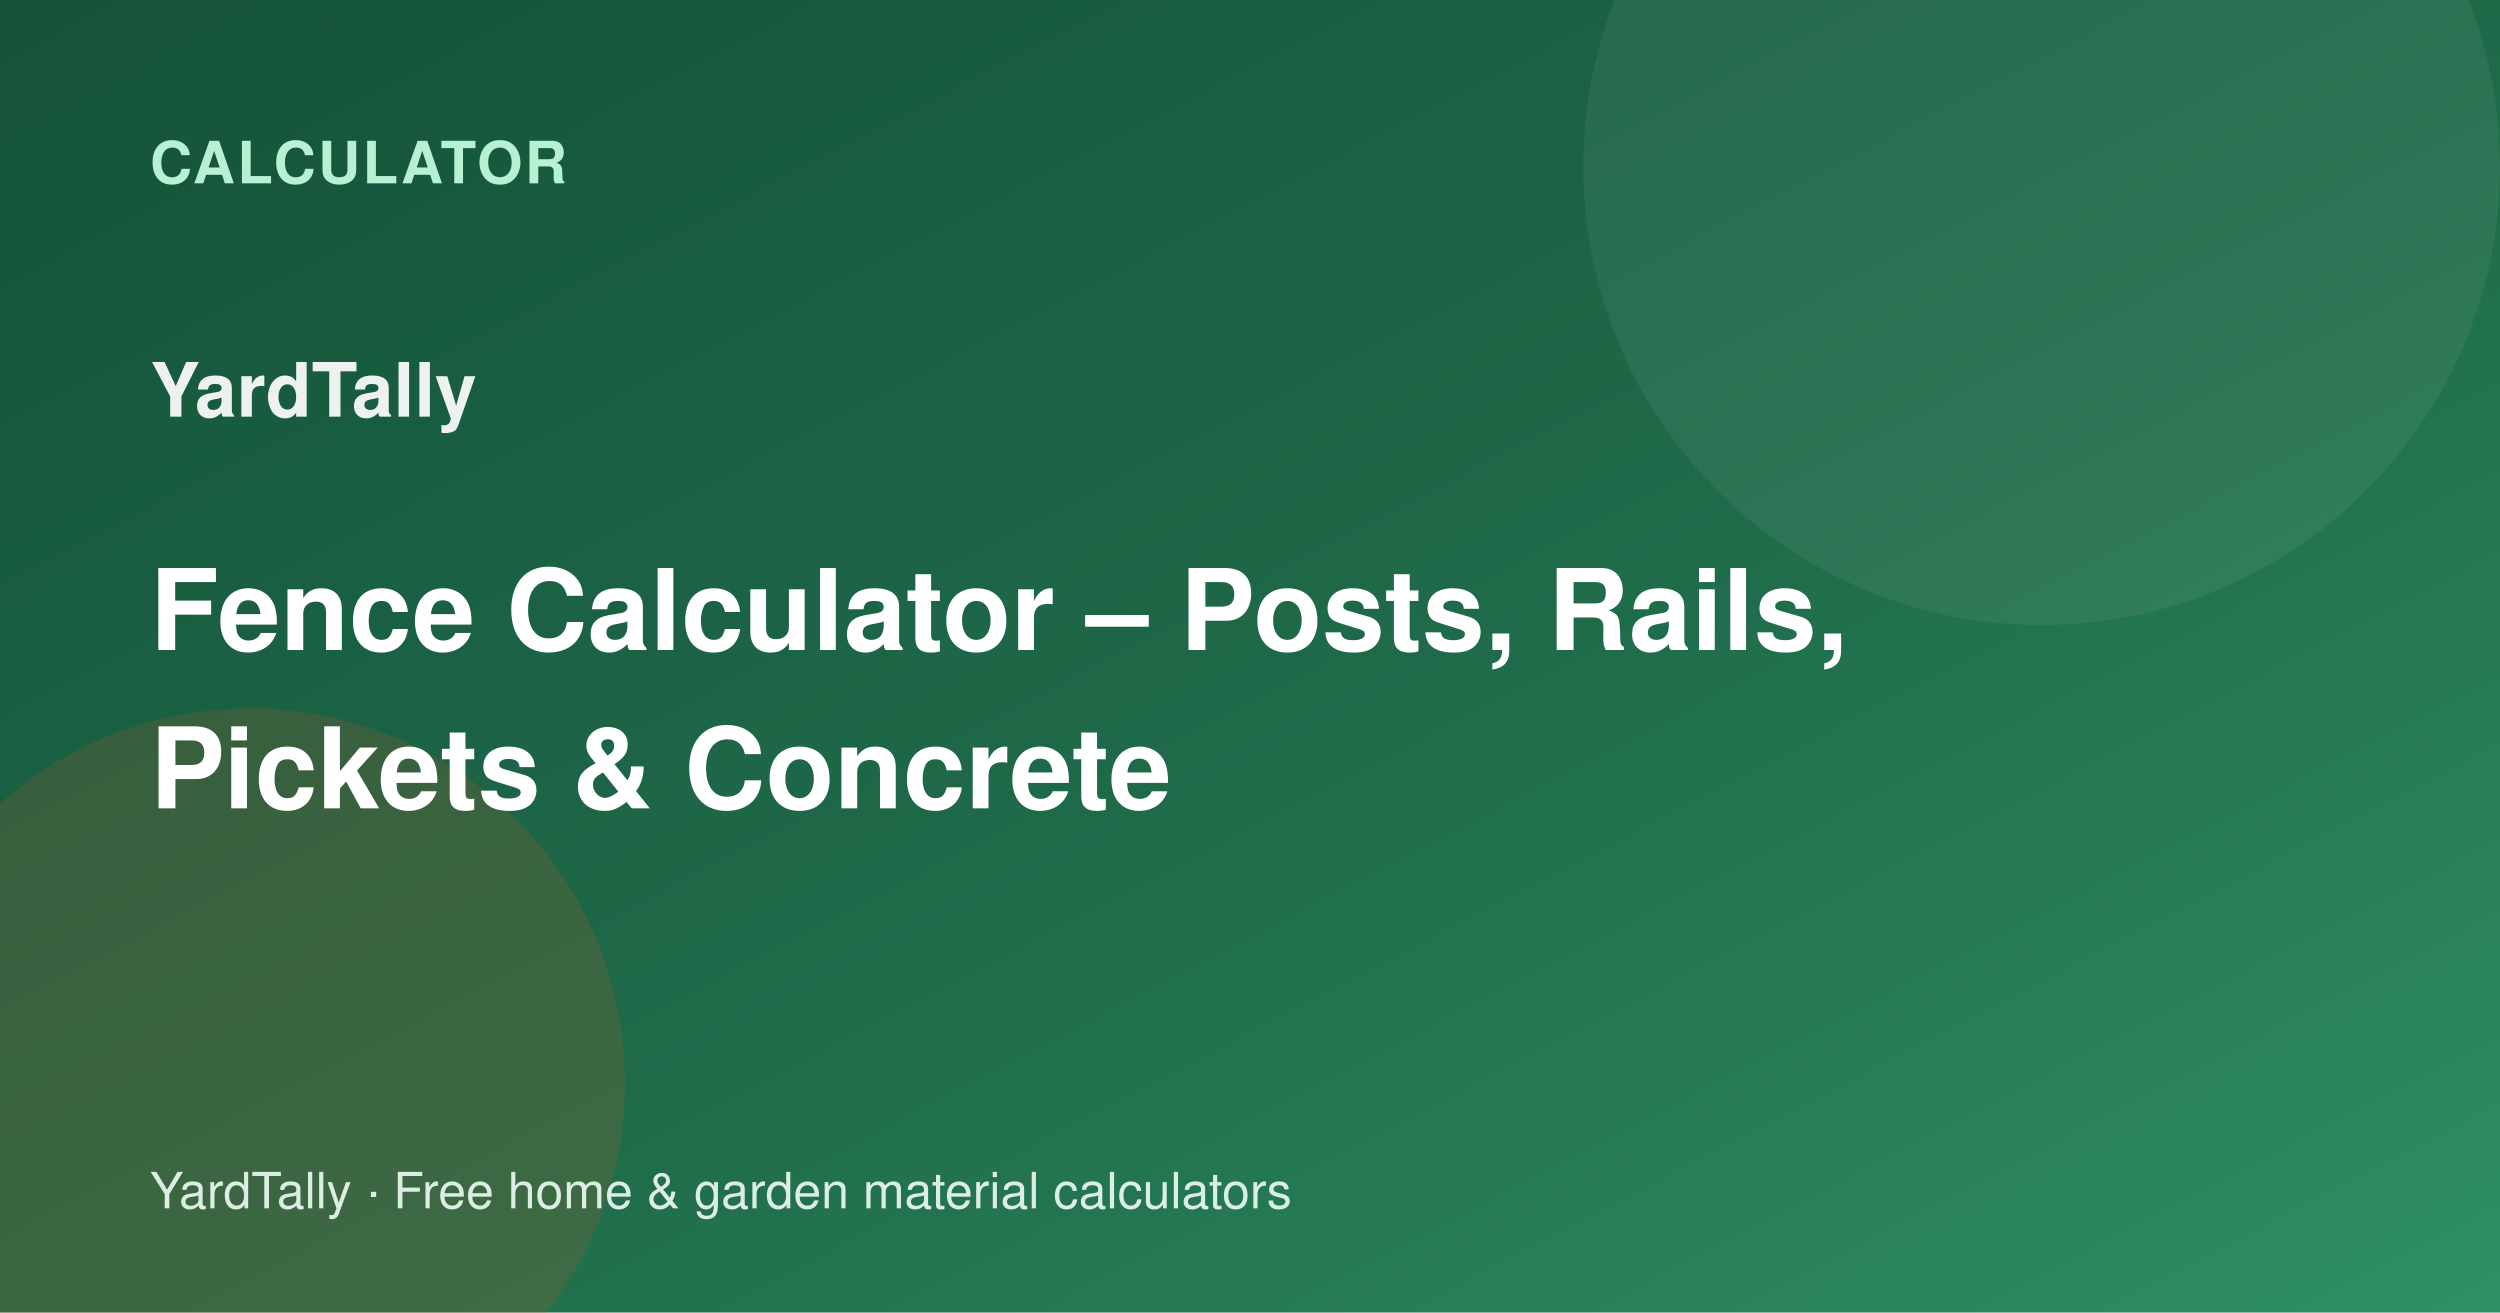
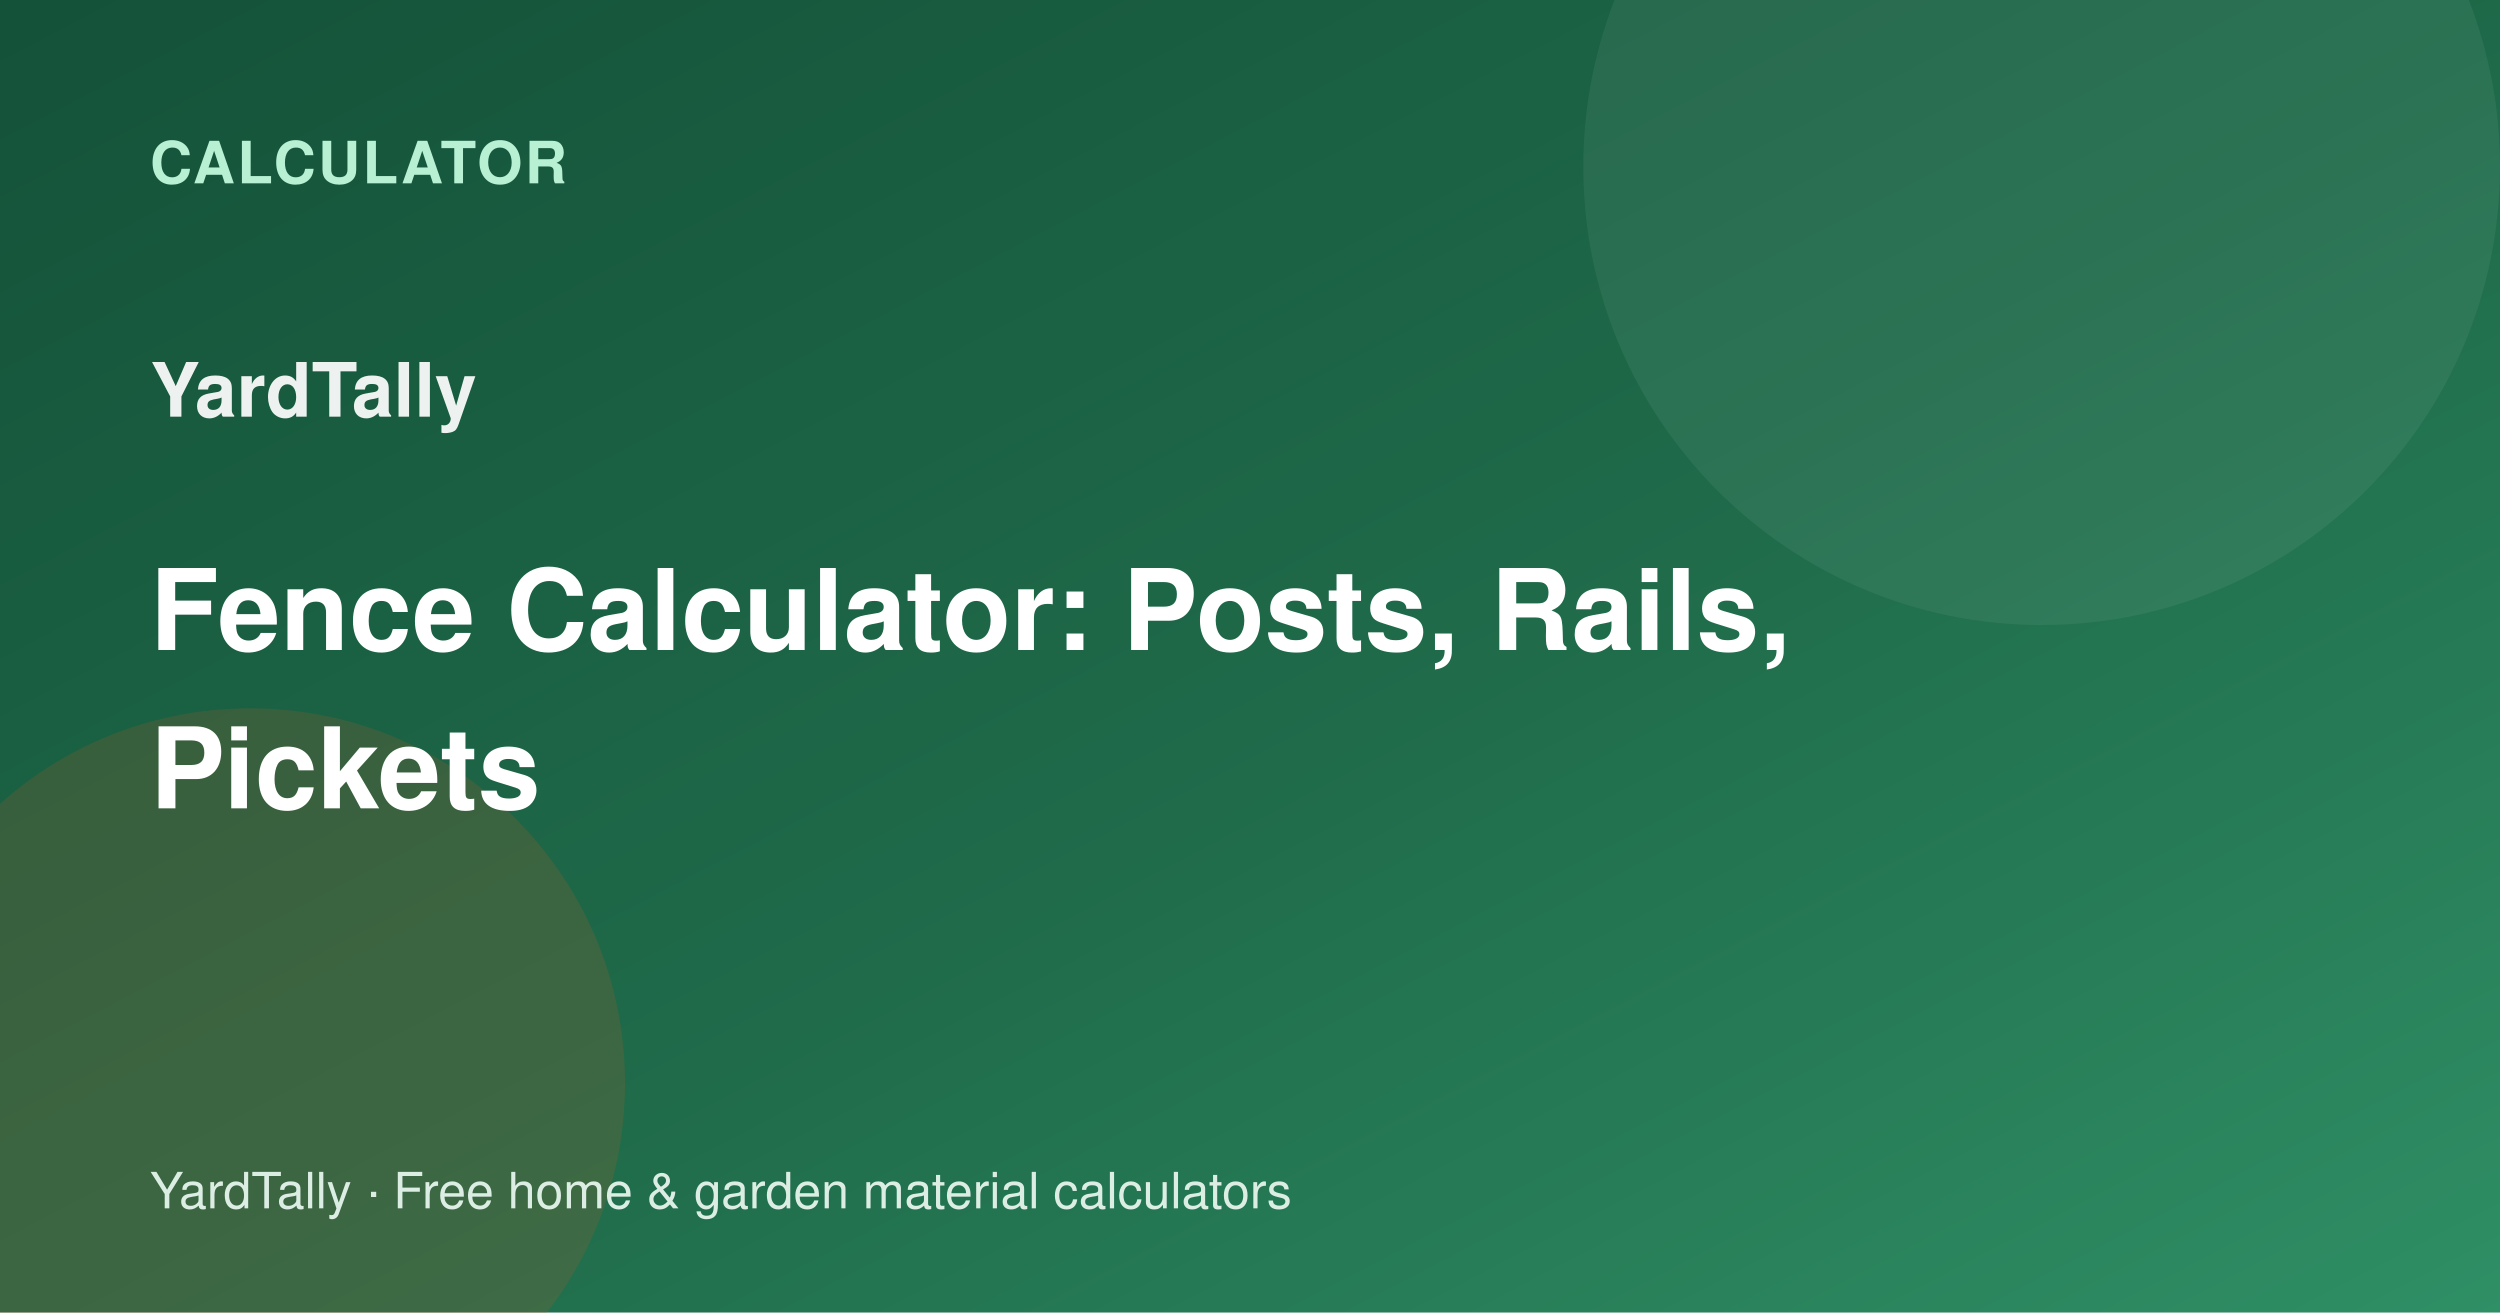
<svg xmlns="http://www.w3.org/2000/svg" width="1200" height="630" viewBox="0 0 1200 630">
  <defs>
    <linearGradient id="bg" x1="0" y1="0" x2="1" y2="1">
      <stop offset="0%" stop-color="#145239" />
      <stop offset="55%" stop-color="#1f6b4a" />
      <stop offset="100%" stop-color="#2f8f65" />
    </linearGradient>
  </defs>
  <rect width="1200" height="630" fill="url(#bg)" />
  <circle cx="980" cy="80" r="220" fill="#ffffff" fill-opacity="0.06" />
  <circle cx="120" cy="520" r="180" fill="#c45c26" fill-opacity="0.18" />
  <text x="72" y="88" font-family="ui-sans-serif, system-ui, Segoe UI, Helvetica, Arial, sans-serif" font-size="28" font-weight="600" fill="#b7f0d2" letter-spacing="0.04em">CALCULATOR</text>
  <text x="72" y="200" font-family="ui-sans-serif, system-ui, Segoe UI, Helvetica, Arial, sans-serif" font-size="36" font-weight="700" fill="#ffffff" fill-opacity="0.92">YardTally</text>
-   <text x="72" y="312" font-family="ui-sans-serif, system-ui, Segoe UI, Helvetica, Arial, sans-serif" font-size="54" font-weight="700" fill="#ffffff">Fence Calculator – Posts, Rails,</text>
-   <text x="72" y="388" font-family="ui-sans-serif, system-ui, Segoe UI, Helvetica, Arial, sans-serif" font-size="54" font-weight="700" fill="#ffffff">Pickets &amp; Concrete</text>
+   <text x="72" y="312" font-family="ui-sans-serif, system-ui, Segoe UI, Helvetica, Arial, sans-serif" font-size="54" font-weight="700" fill="#ffffff">Fence Calculator: Posts, Rails,</text>
+   <text x="72" y="388" font-family="ui-sans-serif, system-ui, Segoe UI, Helvetica, Arial, sans-serif" font-size="54" font-weight="700" fill="#ffffff">Pickets</text>
  <text x="72" y="580" font-family="ui-sans-serif, system-ui, Segoe UI, Helvetica, Arial, sans-serif" font-size="24" fill="#dceee4">YardTally · Free home &amp; garden material calculators</text>
</svg>
